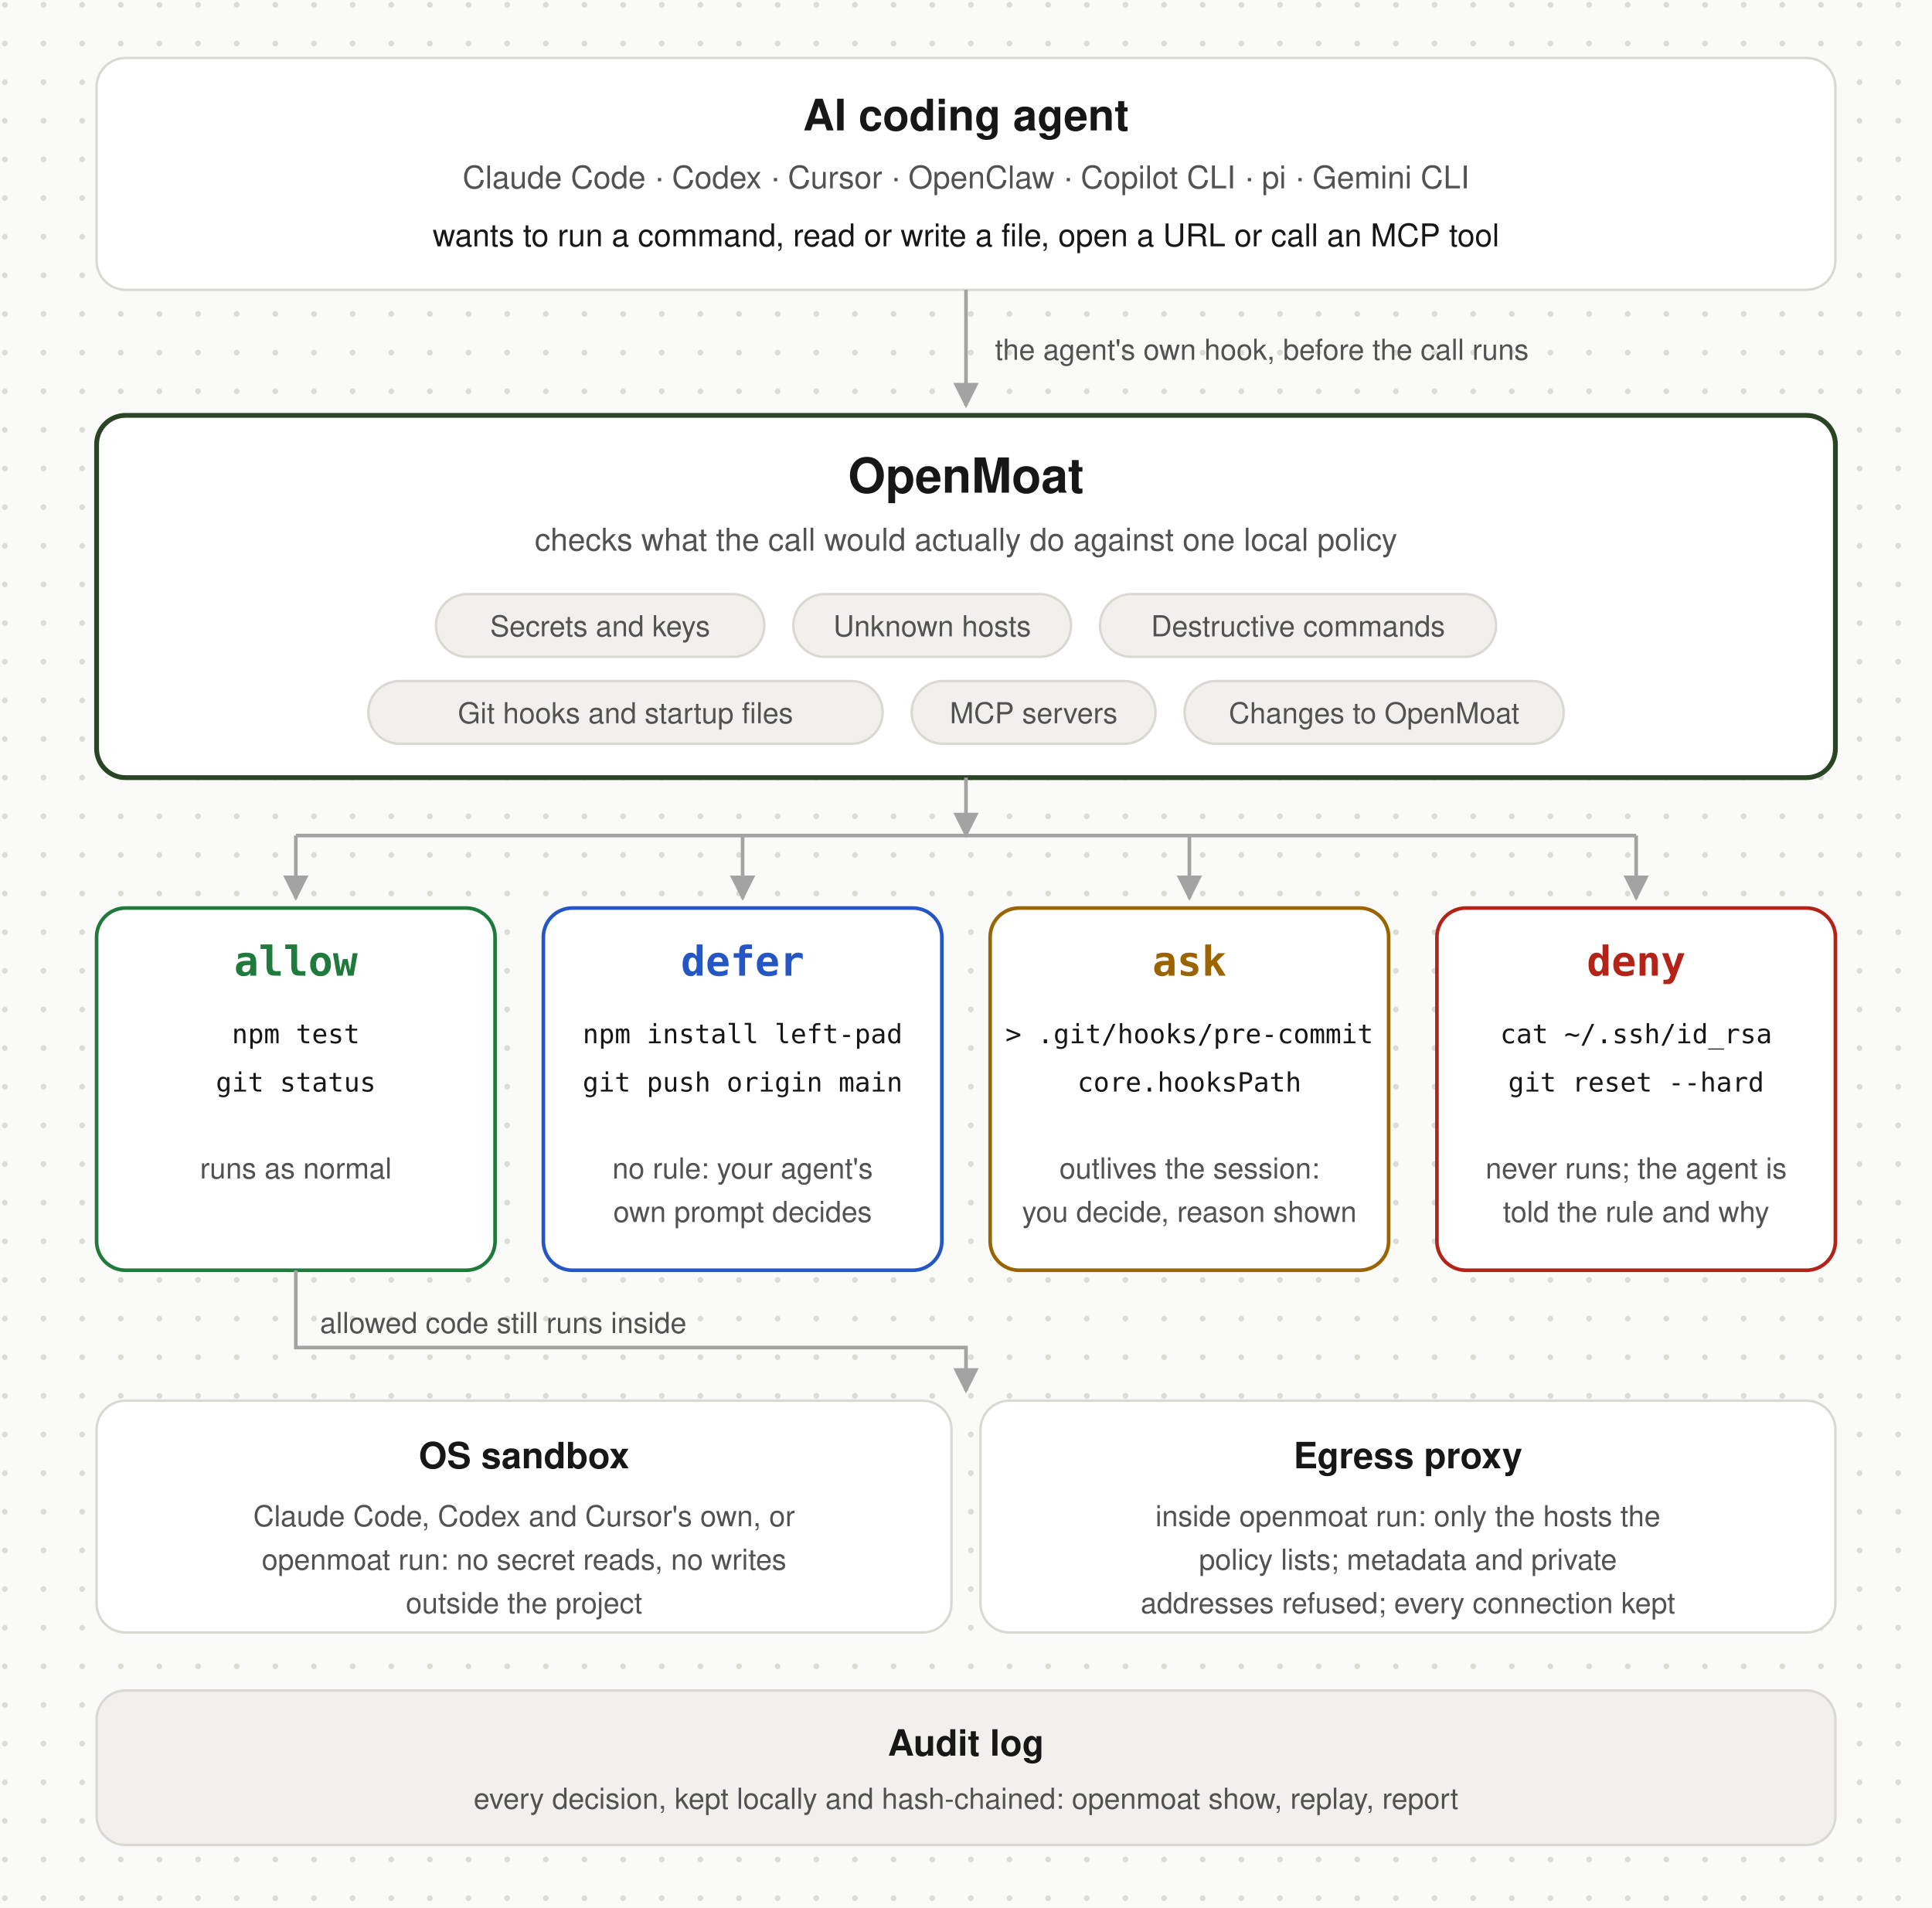
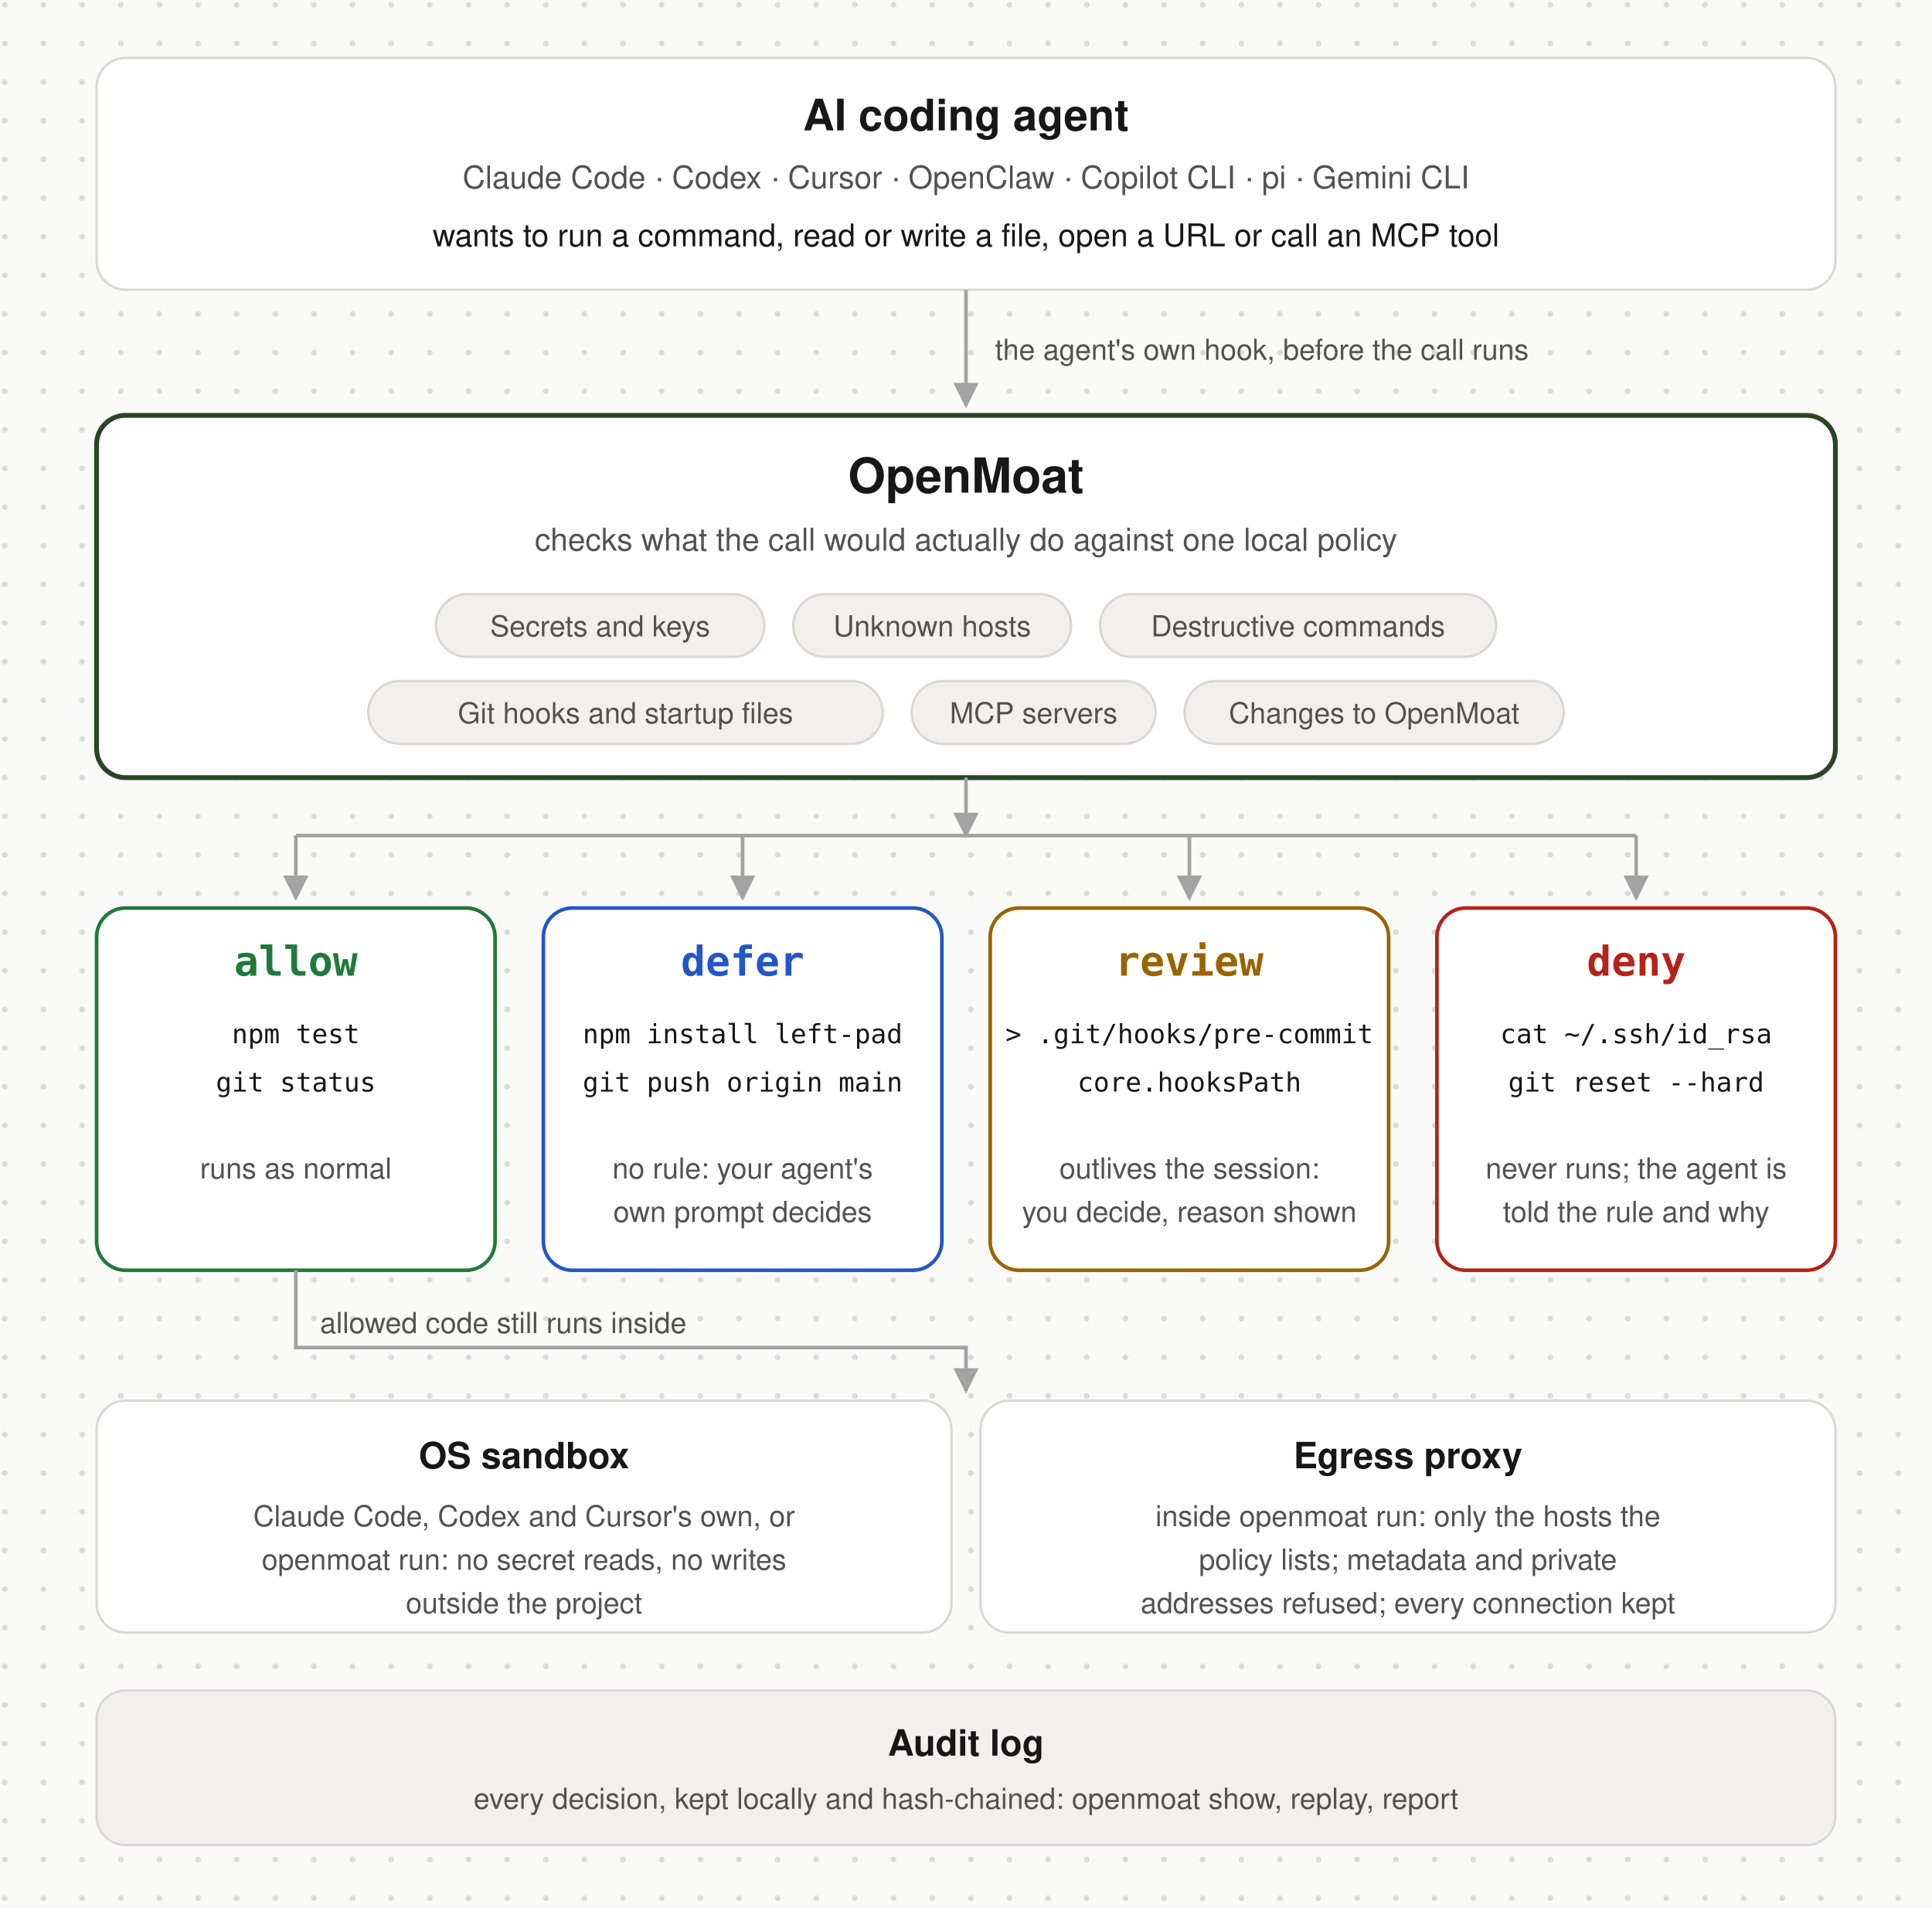
- <svg xmlns="http://www.w3.org/2000/svg" viewBox="0 0 800 790" width="800" height="790" role="img" aria-label="An AI coding agent wants to run a tool call. Through the agent's own hook, OpenMoat checks it against one local policy before it runs: npm test is allowed, a call with no rule is left to the agent's own prompt, a git hook write asks you, and reading ~/.ssh/id_rsa is denied. Allowed code still runs inside the OS sandbox and the egress proxy, and every decision goes into a local hash-chained audit log.">
+ <svg xmlns="http://www.w3.org/2000/svg" viewBox="0 0 800 790" width="800" height="790" role="img" aria-label="An AI coding agent wants to run a tool call. Through the agent's own hook, OpenMoat checks it against one local policy before it runs: npm test is allowed, a call with no rule is left to the agent's own prompt, a git hook write is held for your review, and reading ~/.ssh/id_rsa is denied. Allowed code still runs inside the OS sandbox and the egress proxy, and every decision goes into a local hash-chained audit log.">
  <defs>
    <pattern id="dots" width="16" height="16" patternUnits="userSpaceOnUse">
      <circle cx="2" cy="2" r="1.2" fill="#dcdcd7" />
    </pattern>
    <marker id="head" viewBox="0 0 10 10" refX="9" refY="5" markerWidth="7" markerHeight="7" orient="auto-start-reverse">
      <path d="M0 0 L10 5 L0 10 z" fill="#a3a3a3" />
    </marker>
  </defs>
  <rect width="800" height="790" fill="#fafaf9" />
  <rect width="800" height="790" fill="url(#dots)" />
  <rect x="40" y="24" width="720" height="96" rx="12" fill="#ffffff" stroke="#dad8d3" stroke-width="1" />
  <text x="400.0" y="54" text-anchor="middle" font-family="-apple-system, BlinkMacSystemFont, 'Segoe UI', Helvetica, Arial, sans-serif" font-size="18" font-weight="700" fill="#171717">AI coding agent</text>
  <text x="400.0" y="78" text-anchor="middle" font-family="-apple-system, BlinkMacSystemFont, 'Segoe UI', Helvetica, Arial, sans-serif" font-size="13" fill="#525252">Claude Code · Codex · Cursor · OpenClaw · Copilot CLI · pi · Gemini CLI</text>
  <text x="400.0" y="102" text-anchor="middle" font-family="-apple-system, BlinkMacSystemFont, 'Segoe UI', Helvetica, Arial, sans-serif" font-size="13" fill="#171717">wants to run a command, read or write a file, open a URL or call an MCP tool</text>
  <line x1="400.0" y1="120" x2="400.0" y2="168" stroke="#a3a3a3" stroke-width="1.5" marker-end="url(#head)" />
  <text x="412.0" y="149" text-anchor="start" font-family="-apple-system, BlinkMacSystemFont, 'Segoe UI', Helvetica, Arial, sans-serif" font-size="12" fill="#525252">the agent's own hook, before the call runs</text>
  <rect x="40" y="172" width="720" height="150" rx="12" fill="#ffffff" stroke="#2A4525" stroke-width="2" />
  <text x="400.0" y="204" text-anchor="middle" font-family="-apple-system, BlinkMacSystemFont, 'Segoe UI', Helvetica, Arial, sans-serif" font-size="20" font-weight="700" fill="#171717">OpenMoat</text>
  <text x="400.0" y="228" text-anchor="middle" font-family="-apple-system, BlinkMacSystemFont, 'Segoe UI', Helvetica, Arial, sans-serif" font-size="13" fill="#525252">checks what the call would actually do against one local policy</text>
  <rect x="180.5" y="246" width="136.0" height="26" rx="13" fill="#f1f0ec" stroke="#dad8d3" />
  <text x="248.5" y="263.5" text-anchor="middle" font-family="-apple-system, BlinkMacSystemFont, 'Segoe UI', Helvetica, Arial, sans-serif" font-size="12" fill="#525252">Secrets and keys</text>
  <rect x="328.5" y="246" width="115.0" height="26" rx="13" fill="#f1f0ec" stroke="#dad8d3" />
  <text x="386.0" y="263.5" text-anchor="middle" font-family="-apple-system, BlinkMacSystemFont, 'Segoe UI', Helvetica, Arial, sans-serif" font-size="12" fill="#525252">Unknown hosts</text>
  <rect x="455.5" y="246" width="164.0" height="26" rx="13" fill="#f1f0ec" stroke="#dad8d3" />
  <text x="537.5" y="263.5" text-anchor="middle" font-family="-apple-system, BlinkMacSystemFont, 'Segoe UI', Helvetica, Arial, sans-serif" font-size="12" fill="#525252">Destructive commands</text>
  <rect x="152.5" y="282" width="213.0" height="26" rx="13" fill="#f1f0ec" stroke="#dad8d3" />
  <text x="259.0" y="299.5" text-anchor="middle" font-family="-apple-system, BlinkMacSystemFont, 'Segoe UI', Helvetica, Arial, sans-serif" font-size="12" fill="#525252">Git hooks and startup files</text>
  <rect x="377.5" y="282" width="101.0" height="26" rx="13" fill="#f1f0ec" stroke="#dad8d3" />
  <text x="428.0" y="299.5" text-anchor="middle" font-family="-apple-system, BlinkMacSystemFont, 'Segoe UI', Helvetica, Arial, sans-serif" font-size="12" fill="#525252">MCP servers</text>
  <rect x="490.5" y="282" width="157.0" height="26" rx="13" fill="#f1f0ec" stroke="#dad8d3" />
  <text x="569.0" y="299.5" text-anchor="middle" font-family="-apple-system, BlinkMacSystemFont, 'Segoe UI', Helvetica, Arial, sans-serif" font-size="12" fill="#525252">Changes to OpenMoat</text>
  <line x1="400.0" y1="322" x2="400.0" y2="346" stroke="#a3a3a3" stroke-width="1.5" marker-end="url(#head)" />
  <line x1="122.5" y1="346" x2="677.5" y2="346" stroke="#a3a3a3" stroke-width="1.5" />
  <line x1="122.5" y1="346" x2="122.5" y2="372" stroke="#a3a3a3" stroke-width="1.5" marker-end="url(#head)" />
  <rect x="40" y="376" width="165" height="150" rx="12" fill="#ffffff" stroke="#1f7a3c" stroke-width="1.5" />
  <text x="122.5" y="404" text-anchor="middle" font-family="ui-monospace, SFMono-Regular, Menlo, Consolas, monospace" font-size="17" font-weight="700" fill="#1f7a3c">allow</text>
  <text x="122.5" y="432" text-anchor="middle" font-family="ui-monospace, SFMono-Regular, Menlo, Consolas, monospace" font-size="11" fill="#171717">npm test</text>
  <text x="122.5" y="452" text-anchor="middle" font-family="ui-monospace, SFMono-Regular, Menlo, Consolas, monospace" font-size="11" fill="#171717">git status</text>
  <text x="122.5" y="488" text-anchor="middle" font-family="-apple-system, BlinkMacSystemFont, 'Segoe UI', Helvetica, Arial, sans-serif" font-size="12" fill="#525252">runs as normal</text>
  <line x1="307.5" y1="346" x2="307.5" y2="372" stroke="#a3a3a3" stroke-width="1.5" marker-end="url(#head)" />
  <rect x="225" y="376" width="165" height="150" rx="12" fill="#ffffff" stroke="#2457c5" stroke-width="1.5" />
  <text x="307.5" y="404" text-anchor="middle" font-family="ui-monospace, SFMono-Regular, Menlo, Consolas, monospace" font-size="17" font-weight="700" fill="#2457c5">defer</text>
  <text x="307.5" y="432" text-anchor="middle" font-family="ui-monospace, SFMono-Regular, Menlo, Consolas, monospace" font-size="11" fill="#171717">npm install left-pad</text>
  <text x="307.5" y="452" text-anchor="middle" font-family="ui-monospace, SFMono-Regular, Menlo, Consolas, monospace" font-size="11" fill="#171717">git push origin main</text>
  <text x="307.5" y="488" text-anchor="middle" font-family="-apple-system, BlinkMacSystemFont, 'Segoe UI', Helvetica, Arial, sans-serif" font-size="12" fill="#525252">no rule: your agent's</text>
  <text x="307.5" y="506" text-anchor="middle" font-family="-apple-system, BlinkMacSystemFont, 'Segoe UI', Helvetica, Arial, sans-serif" font-size="12" fill="#525252">own prompt decides</text>
  <line x1="492.5" y1="346" x2="492.5" y2="372" stroke="#a3a3a3" stroke-width="1.5" marker-end="url(#head)" />
  <rect x="410" y="376" width="165" height="150" rx="12" fill="#ffffff" stroke="#9a6400" stroke-width="1.5" />
-   <text x="492.5" y="404" text-anchor="middle" font-family="ui-monospace, SFMono-Regular, Menlo, Consolas, monospace" font-size="17" font-weight="700" fill="#9a6400">ask</text>
+   <text x="492.5" y="404" text-anchor="middle" font-family="ui-monospace, SFMono-Regular, Menlo, Consolas, monospace" font-size="17" font-weight="700" fill="#9a6400">review</text>
  <text x="492.5" y="432" text-anchor="middle" font-family="ui-monospace, SFMono-Regular, Menlo, Consolas, monospace" font-size="11" fill="#171717">&gt; .git/hooks/pre-commit</text>
  <text x="492.5" y="452" text-anchor="middle" font-family="ui-monospace, SFMono-Regular, Menlo, Consolas, monospace" font-size="11" fill="#171717">core.hooksPath</text>
  <text x="492.5" y="488" text-anchor="middle" font-family="-apple-system, BlinkMacSystemFont, 'Segoe UI', Helvetica, Arial, sans-serif" font-size="12" fill="#525252">outlives the session:</text>
  <text x="492.5" y="506" text-anchor="middle" font-family="-apple-system, BlinkMacSystemFont, 'Segoe UI', Helvetica, Arial, sans-serif" font-size="12" fill="#525252">you decide, reason shown</text>
  <line x1="677.5" y1="346" x2="677.5" y2="372" stroke="#a3a3a3" stroke-width="1.5" marker-end="url(#head)" />
  <rect x="595" y="376" width="165" height="150" rx="12" fill="#ffffff" stroke="#b42318" stroke-width="1.5" />
  <text x="677.5" y="404" text-anchor="middle" font-family="ui-monospace, SFMono-Regular, Menlo, Consolas, monospace" font-size="17" font-weight="700" fill="#b42318">deny</text>
  <text x="677.5" y="432" text-anchor="middle" font-family="ui-monospace, SFMono-Regular, Menlo, Consolas, monospace" font-size="11" fill="#171717">cat ~/.ssh/id_rsa</text>
  <text x="677.5" y="452" text-anchor="middle" font-family="ui-monospace, SFMono-Regular, Menlo, Consolas, monospace" font-size="11" fill="#171717">git reset --hard</text>
  <text x="677.5" y="488" text-anchor="middle" font-family="-apple-system, BlinkMacSystemFont, 'Segoe UI', Helvetica, Arial, sans-serif" font-size="12" fill="#525252">never runs; the agent is</text>
  <text x="677.5" y="506" text-anchor="middle" font-family="-apple-system, BlinkMacSystemFont, 'Segoe UI', Helvetica, Arial, sans-serif" font-size="12" fill="#525252">told the rule and why</text>
  <path d="M122.5 526 V558 H400.0 V576" fill="none" stroke="#a3a3a3" stroke-width="1.5" marker-end="url(#head)" />
  <text x="132.5" y="552" text-anchor="start" font-family="-apple-system, BlinkMacSystemFont, 'Segoe UI', Helvetica, Arial, sans-serif" font-size="12" fill="#525252">allowed code still runs inside</text>
  <rect x="40" y="580" width="354" height="96" rx="12" fill="#ffffff" stroke="#dad8d3" stroke-width="1" />
  <text x="217.0" y="608" text-anchor="middle" font-family="-apple-system, BlinkMacSystemFont, 'Segoe UI', Helvetica, Arial, sans-serif" font-size="15" font-weight="700" fill="#171717">OS sandbox</text>
  <text x="217.0" y="632" text-anchor="middle" font-family="-apple-system, BlinkMacSystemFont, 'Segoe UI', Helvetica, Arial, sans-serif" font-size="12" fill="#525252">Claude Code, Codex and Cursor's own, or</text>
  <text x="217.0" y="650" text-anchor="middle" font-family="-apple-system, BlinkMacSystemFont, 'Segoe UI', Helvetica, Arial, sans-serif" font-size="12" fill="#525252">openmoat run: no secret reads, no writes</text>
  <text x="217.0" y="668" text-anchor="middle" font-family="-apple-system, BlinkMacSystemFont, 'Segoe UI', Helvetica, Arial, sans-serif" font-size="12" fill="#525252">outside the project</text>
  <rect x="406" y="580" width="354" height="96" rx="12" fill="#ffffff" stroke="#dad8d3" stroke-width="1" />
  <text x="583.0" y="608" text-anchor="middle" font-family="-apple-system, BlinkMacSystemFont, 'Segoe UI', Helvetica, Arial, sans-serif" font-size="15" font-weight="700" fill="#171717">Egress proxy</text>
  <text x="583.0" y="632" text-anchor="middle" font-family="-apple-system, BlinkMacSystemFont, 'Segoe UI', Helvetica, Arial, sans-serif" font-size="12" fill="#525252">inside openmoat run: only the hosts the</text>
  <text x="583.0" y="650" text-anchor="middle" font-family="-apple-system, BlinkMacSystemFont, 'Segoe UI', Helvetica, Arial, sans-serif" font-size="12" fill="#525252">policy lists; metadata and private</text>
  <text x="583.0" y="668" text-anchor="middle" font-family="-apple-system, BlinkMacSystemFont, 'Segoe UI', Helvetica, Arial, sans-serif" font-size="12" fill="#525252">addresses refused; every connection kept</text>
  <rect x="40" y="700" width="720" height="64" rx="12" fill="#f1f0ec" stroke="#dad8d3" stroke-width="1" />
  <text x="400.0" y="727" text-anchor="middle" font-family="-apple-system, BlinkMacSystemFont, 'Segoe UI', Helvetica, Arial, sans-serif" font-size="15" font-weight="700" fill="#171717">Audit log</text>
  <text x="400.0" y="749" text-anchor="middle" font-family="-apple-system, BlinkMacSystemFont, 'Segoe UI', Helvetica, Arial, sans-serif" font-size="12" fill="#525252">every decision, kept locally and hash-chained: openmoat show, replay, report</text>
</svg>
